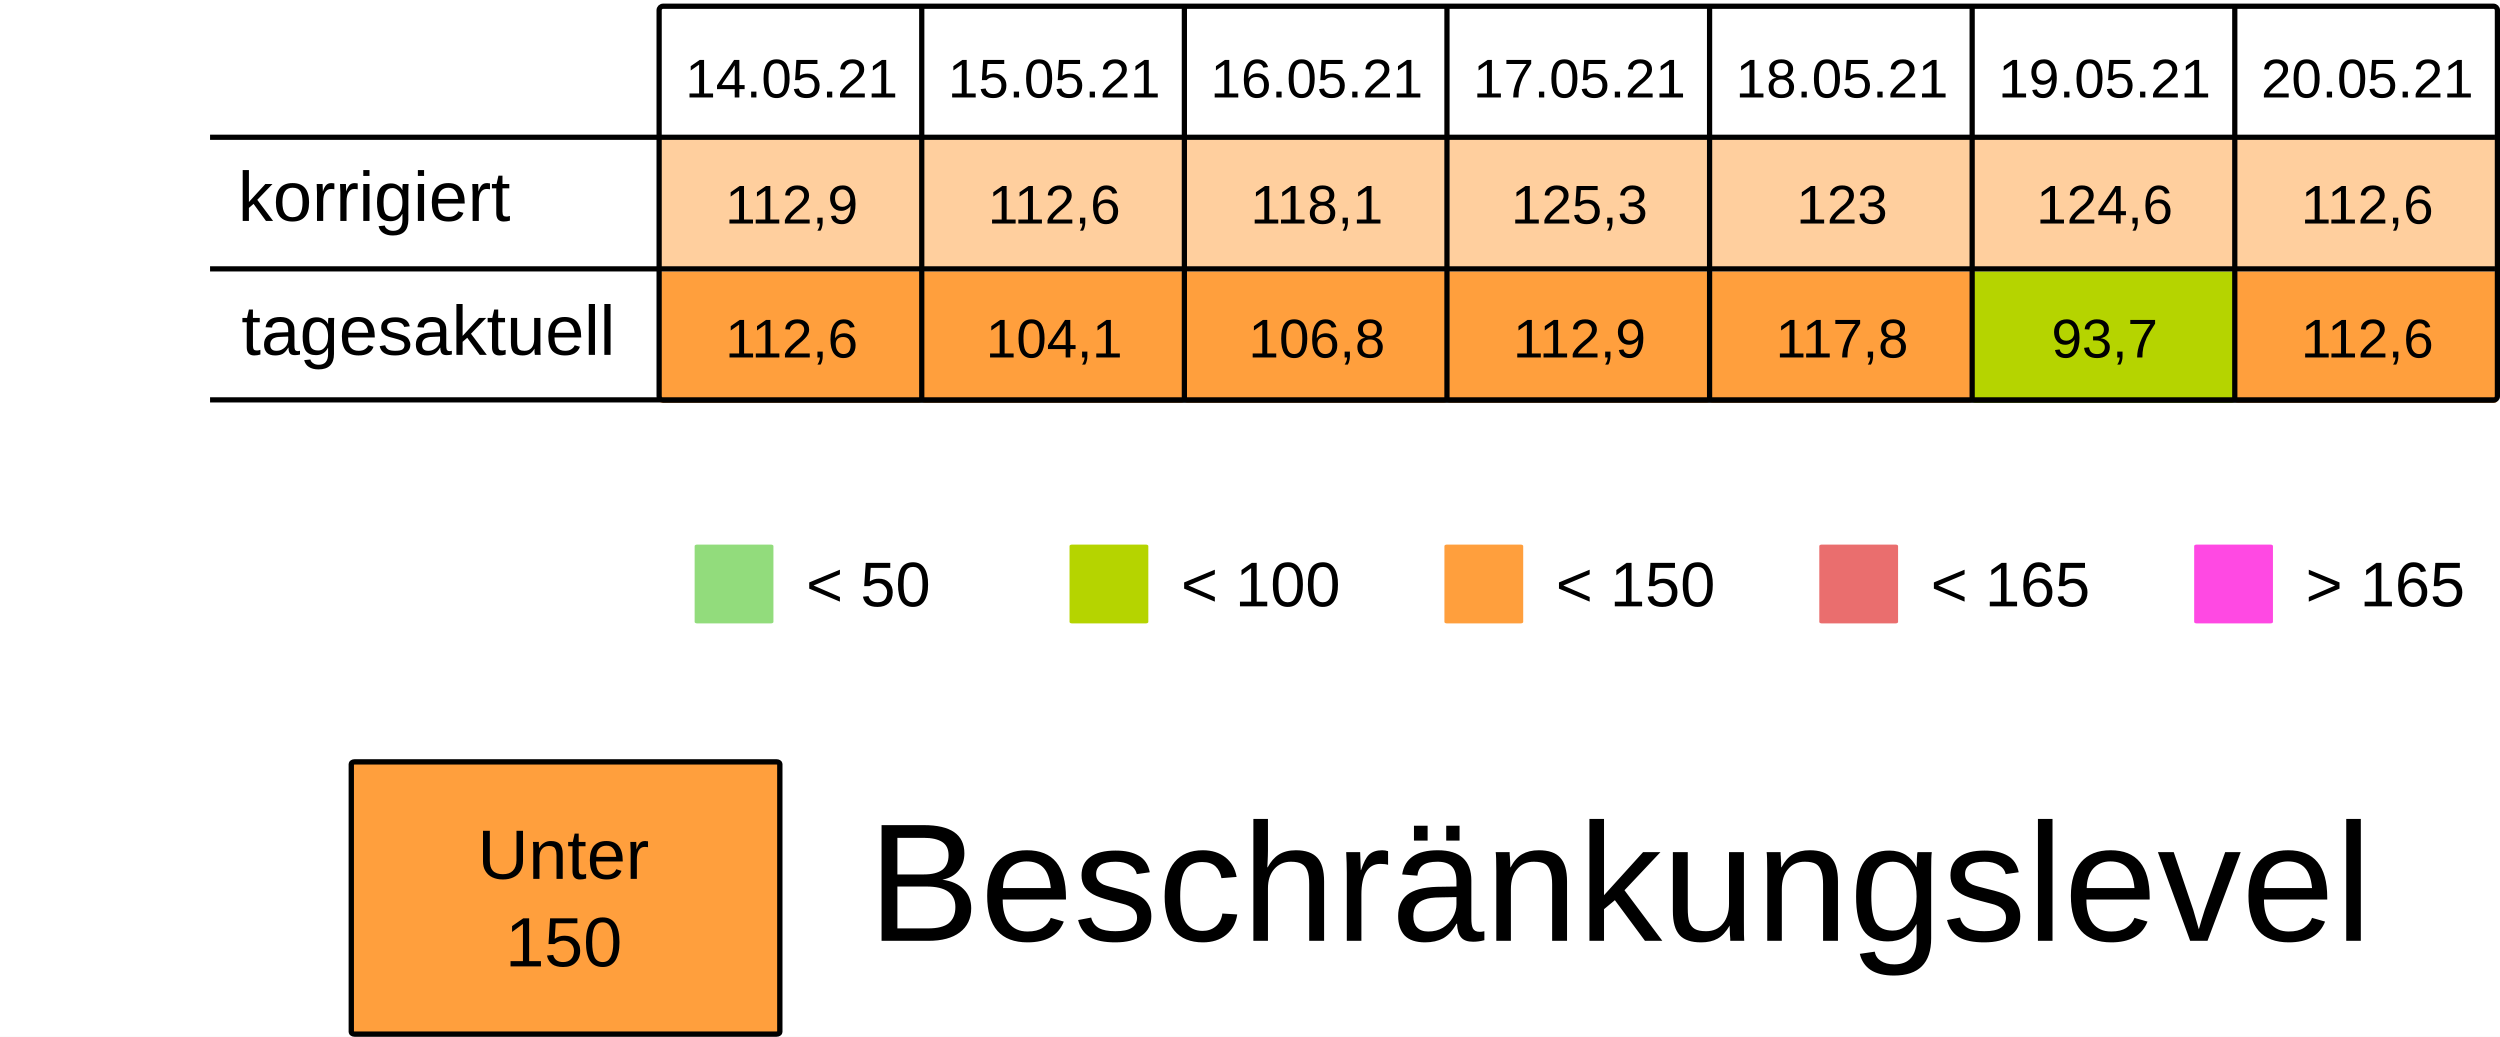
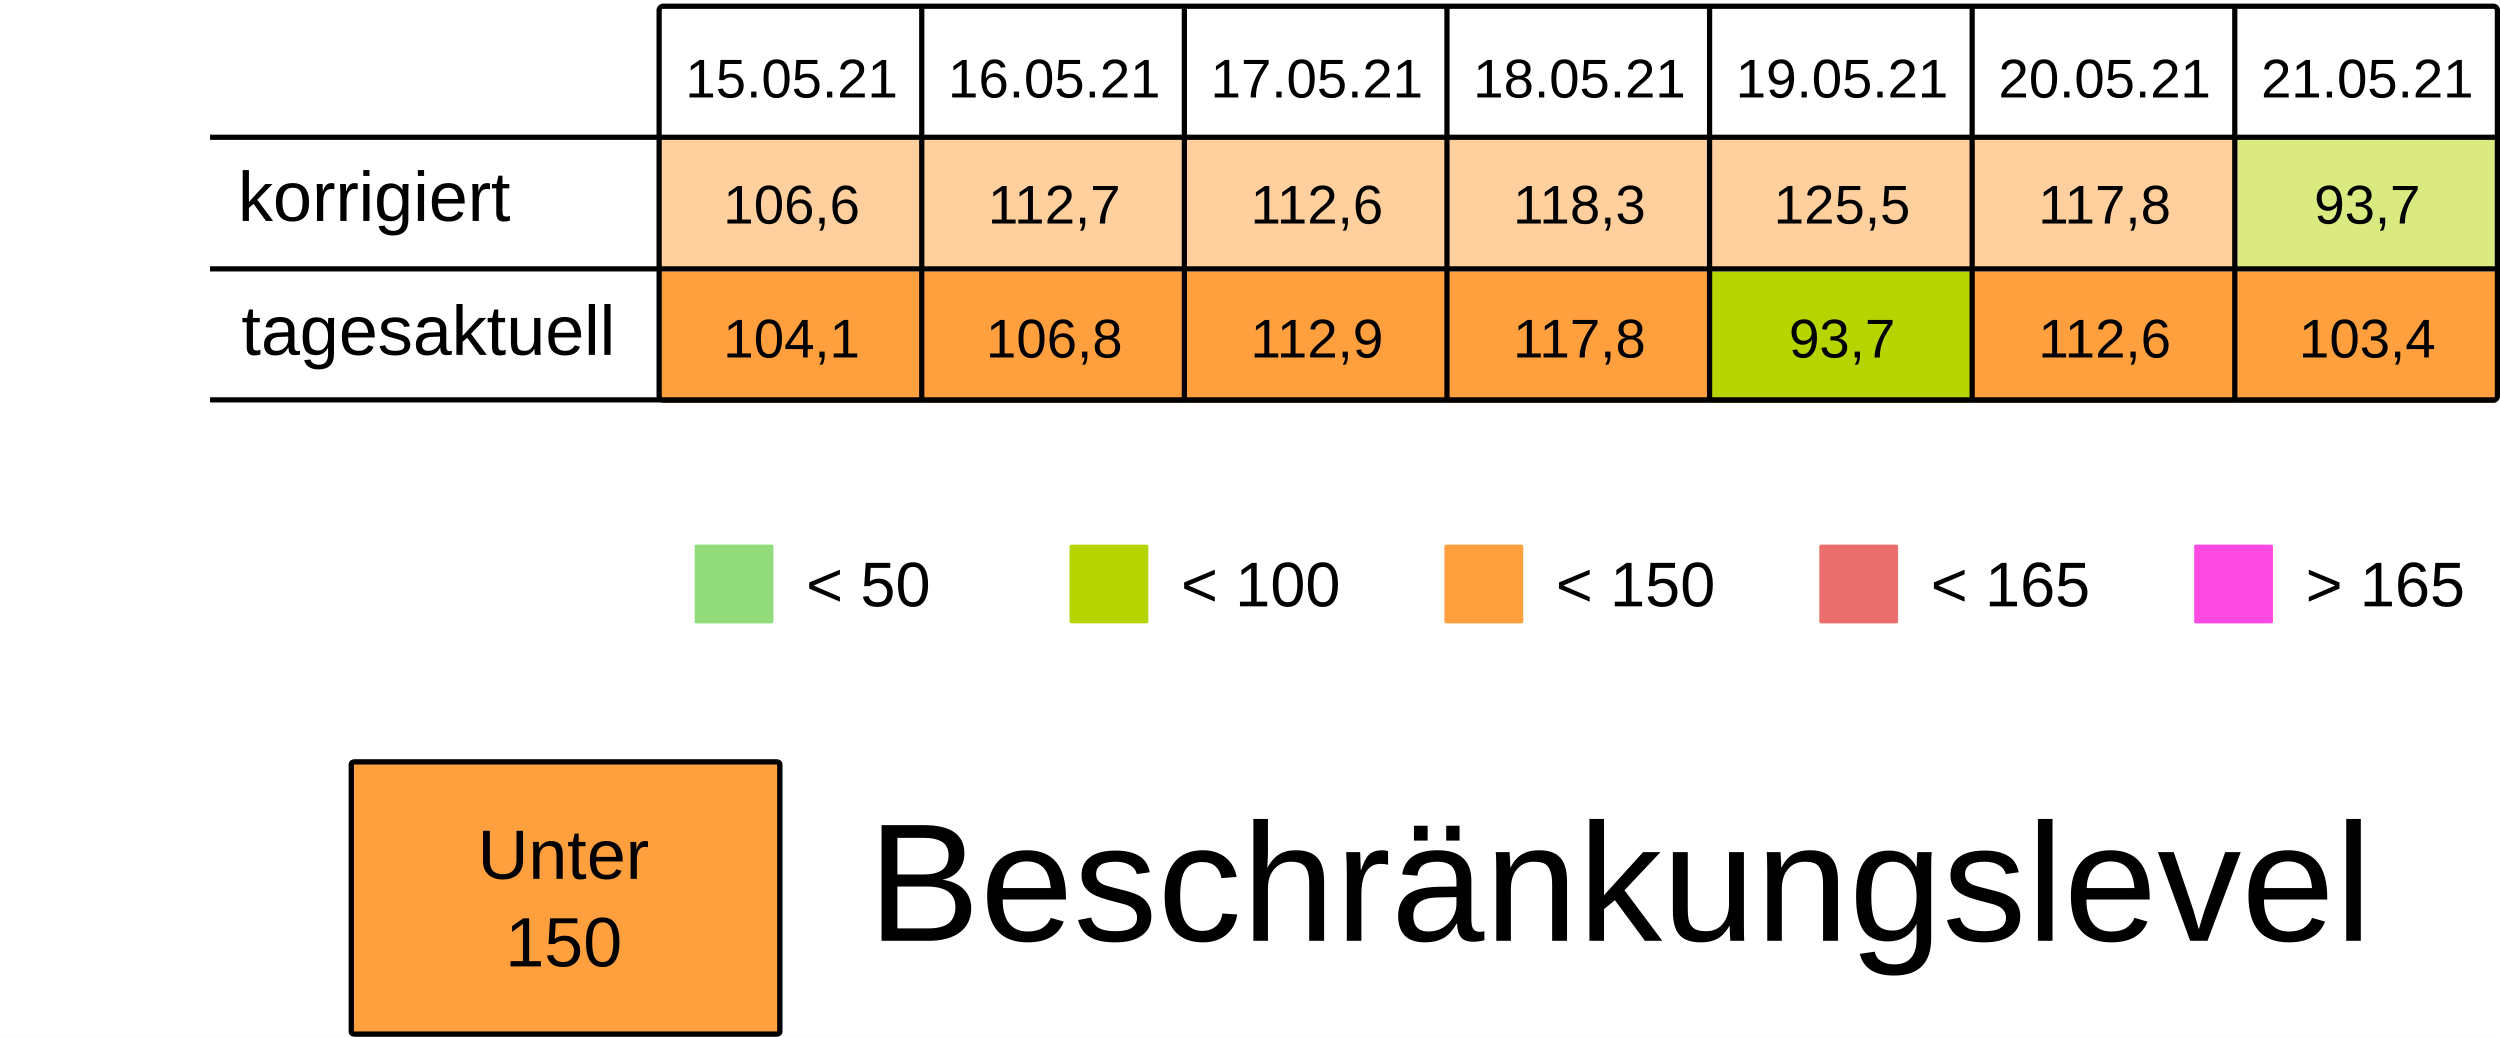
<svg xmlns="http://www.w3.org/2000/svg" viewBox="0 0 125.94 52.229" height="197.399" width="475.994">
  <rect width="100%" height="100%" x="-.001" fill="#fff" />
  <g transform="translate(-13.231 -25.355)">
    <rect ry=".106" rx=".169" y="32.284" x="46.434" height="6.615" width="13.229" fill="#ff9f3d7F" />
    <rect ry=".106" rx=".169" y="32.284" x="59.664" height="6.615" width="13.229" fill="#ff9f3d7F" />
    <rect ry=".106" rx=".169" y="32.284" x="72.893" height="6.615" width="13.229" fill="#ff9f3d7F" />
    <rect ry=".106" rx=".169" y="32.284" x="86.122" height="6.615" width="13.229" fill="#ff9f3d7F" />
    <rect ry=".106" rx=".169" y="32.284" x="99.351" height="6.615" width="13.229" fill="#ff9f3d7F" />
    <rect ry=".106" rx=".169" y="32.284" x="112.58" height="6.615" width="13.229" fill="#ff9f3d7F" />
-     <rect ry=".106" rx=".169" y="32.284" x="125.809" height="6.615" width="13.229" fill="#ff9f3d7F" />
+     <rect ry=".106" rx=".169" y="32.284" x="125.809" height="6.615" width="13.229" fill="#B5D4007F" />
    <text y="30.266" x="53.113" style="line-height:125%;-inkscape-font-specification:Arial;text-align:center" font-weight="400" font-size="2.749" letter-spacing="0" word-spacing="0" font-family="Arial" text-anchor="middle" stroke-width=".064">
-       <tspan style="text-align:center" y="30.266" x="53.113">14.05.21</tspan>
+       <tspan style="text-align:center" y="30.266" x="53.113">15.05.21</tspan>
    </text>
    <text y="30.266" x="66.342" style="line-height:125%;-inkscape-font-specification:Arial;text-align:center" font-weight="400" font-size="2.749" letter-spacing="0" word-spacing="0" font-family="Arial" text-anchor="middle" stroke-width=".064">
-       <tspan style="text-align:center" y="30.266" x="66.342">15.05.21</tspan>
+       <tspan style="text-align:center" y="30.266" x="66.342">16.05.21</tspan>
    </text>
    <text y="30.266" x="79.571" style="line-height:125%;-inkscape-font-specification:Arial;text-align:center" font-weight="400" font-size="2.749" letter-spacing="0" word-spacing="0" font-family="Arial" text-anchor="middle" stroke-width=".064">
-       <tspan style="text-align:center" y="30.266" x="79.571">16.05.21</tspan>
+       <tspan style="text-align:center" y="30.266" x="79.571">17.05.21</tspan>
    </text>
    <text y="30.266" x="92.8" style="line-height:125%;-inkscape-font-specification:Arial;text-align:center" font-weight="400" font-size="2.749" letter-spacing="0" word-spacing="0" font-family="Arial" text-anchor="middle" stroke-width=".064">
-       <tspan style="text-align:center" y="30.266" x="92.8">17.05.21</tspan>
+       <tspan style="text-align:center" y="30.266" x="92.8">18.05.21</tspan>
    </text>
    <text y="30.266" x="106.029" style="line-height:125%;-inkscape-font-specification:Arial;text-align:center" font-weight="400" font-size="2.749" letter-spacing="0" word-spacing="0" font-family="Arial" text-anchor="middle" stroke-width=".064">
-       <tspan style="text-align:center" y="30.266" x="106.029">18.05.21</tspan>
+       <tspan style="text-align:center" y="30.266" x="106.029">19.05.21</tspan>
    </text>
    <text y="30.266" x="119.258" style="line-height:125%;-inkscape-font-specification:Arial;text-align:center" font-weight="400" font-size="2.749" letter-spacing="0" word-spacing="0" font-family="Arial" text-anchor="middle" stroke-width=".064">
-       <tspan style="text-align:center" y="30.266" x="119.258">19.05.21</tspan>
+       <tspan style="text-align:center" y="30.266" x="119.258">20.05.21</tspan>
    </text>
    <text y="30.266" x="132.488" style="line-height:125%;-inkscape-font-specification:Arial;text-align:center" font-weight="400" font-size="2.749" letter-spacing="0" word-spacing="0" font-family="Arial" text-anchor="middle" stroke-width=".064">
-       <tspan style="text-align:center" y="30.266" x="132.488">20.05.21</tspan>
+       <tspan style="text-align:center" y="30.266" x="132.488">21.05.21</tspan>
    </text>
    <text y="36.616" x="53.113" style="line-height:125%;-inkscape-font-specification:Arial;text-align:center" font-weight="400" font-size="2.749" letter-spacing="0" word-spacing="0" font-family="Arial" text-anchor="middle" stroke-width=".064">
-       <tspan style="text-align:center" y="36.616" x="53.113">112,9</tspan>
+       <tspan style="text-align:center" y="36.616" x="53.113">106,6</tspan>
    </text>
    <text y="36.616" x="66.342" style="line-height:125%;-inkscape-font-specification:Arial;text-align:center" font-weight="400" font-size="2.749" letter-spacing="0" word-spacing="0" font-family="Arial" text-anchor="middle" stroke-width=".064">
-       <tspan style="text-align:center" y="36.616" x="66.342">112,6</tspan>
+       <tspan style="text-align:center" y="36.616" x="66.342">112,7</tspan>
    </text>
    <text y="36.616" x="79.571" style="line-height:125%;-inkscape-font-specification:Arial;text-align:center" font-weight="400" font-size="2.749" letter-spacing="0" word-spacing="0" font-family="Arial" text-anchor="middle" stroke-width=".064">
-       <tspan style="text-align:center" y="36.616" x="79.571">118,1</tspan>
+       <tspan style="text-align:center" y="36.616" x="79.571">112,6</tspan>
    </text>
    <text y="36.616" x="92.8" style="line-height:125%;-inkscape-font-specification:Arial;text-align:center" font-weight="400" font-size="2.749" letter-spacing="0" word-spacing="0" font-family="Arial" text-anchor="middle" stroke-width=".064">
-       <tspan style="text-align:center" y="36.616" x="92.8">125,3</tspan>
+       <tspan style="text-align:center" y="36.616" x="92.8">118,3</tspan>
    </text>
    <text y="36.616" x="106.029" style="line-height:125%;-inkscape-font-specification:Arial;text-align:center" font-weight="400" font-size="2.749" letter-spacing="0" word-spacing="0" font-family="Arial" text-anchor="middle" stroke-width=".064">
-       <tspan style="text-align:center" y="36.616" x="106.029">123</tspan>
+       <tspan style="text-align:center" y="36.616" x="106.029">125,5</tspan>
    </text>
    <text y="36.616" x="119.258" style="line-height:125%;-inkscape-font-specification:Arial;text-align:center" font-weight="400" font-size="2.749" letter-spacing="0" word-spacing="0" font-family="Arial" text-anchor="middle" stroke-width=".064">
-       <tspan style="text-align:center" y="36.616" x="119.258">124,6</tspan>
+       <tspan style="text-align:center" y="36.616" x="119.258">117,8</tspan>
    </text>
    <text y="36.616" x="132.488" style="line-height:125%;-inkscape-font-specification:Arial;text-align:center" font-weight="400" font-size="2.749" letter-spacing="0" word-spacing="0" font-family="Arial" text-anchor="middle" stroke-width=".064">
-       <tspan style="text-align:center" y="36.616" x="132.488">112,6</tspan>
+       <tspan style="text-align:center" y="36.616" x="132.488">93,7</tspan>
    </text>
    <rect ry=".071" rx=".12" y="52.79" x="48.224" height="3.969" width="3.969" fill="#92dc7c" />
    <text y="55.896" x="53.84" style="line-height:125%;-inkscape-font-specification:Arial" font-weight="400" font-size="3.175" letter-spacing="0" word-spacing="0" font-family="Arial" stroke-width=".265">
      <tspan y="55.896" x="53.84">&lt; 50</tspan>
    </text>
    <rect ry=".071" rx=".12" y="52.79" x="67.11" height="3.969" width="3.969" fill="#B5D400" />
    <text y="55.896" x="72.726" style="line-height:125%;-inkscape-font-specification:Arial" font-weight="400" font-size="3.175" letter-spacing="0" word-spacing="0" font-family="Arial" stroke-width=".265">
      <tspan y="55.896" x="72.726">&lt; 100</tspan>
    </text>
    <rect ry=".071" rx=".12" y="52.79" x="104.88" height="3.969" width="3.969" fill="#ea6e6e" />
    <text y="55.896" x="110.496" style="line-height:125%;-inkscape-font-specification:Arial" font-weight="400" font-size="3.175" letter-spacing="0" word-spacing="0" font-family="Arial" stroke-width=".265">
      <tspan y="55.896" x="110.496">&lt; 165</tspan>
    </text>
    <rect ry=".071" rx=".12" y="52.79" x="123.765" height="3.969" width="3.969" fill="#FF49E3" />
    <text y="55.896" x="129.381" style="line-height:125%;-inkscape-font-specification:Arial" font-weight="400" font-size="3.175" letter-spacing="0" word-spacing="0" font-family="Arial" stroke-width=".265">
      <tspan y="55.896" x="129.381">&gt; 165</tspan>
    </text>
    <rect ry=".071" rx=".12" y="52.79" x="85.995" height="3.969" width="3.969" fill="#ff9f3d" />
    <text y="55.896" x="91.61" style="line-height:125%;-inkscape-font-specification:Arial" font-weight="400" font-size="3.175" letter-spacing="0" word-spacing="0" font-family="Arial" stroke-width=".265">
      <tspan y="55.896" x="91.61">&lt; 150</tspan>
    </text>
    <rect ry=".106" rx=".169" y="39.031" x="46.435" height="6.615" width="13.229" fill="#ff9f3d" />
    <rect ry=".106" rx=".169" y="39.031" x="59.665" height="6.615" width="13.229" fill="#ff9f3d" />
    <rect ry=".106" rx=".169" y="39.031" x="72.894" height="6.615" width="13.229" fill="#ff9f3d" />
    <rect ry=".106" rx=".169" y="39.031" x="86.123" height="6.615" width="13.229" fill="#ff9f3d" />
-     <rect ry=".106" rx=".169" y="39.031" x="99.352" height="6.615" width="13.229" fill="#ff9f3d" />
-     <rect ry=".106" rx=".169" y="39.031" x="112.581" height="6.615" width="13.229" fill="#B5D400" />
+     <rect ry=".106" rx=".169" y="39.031" x="99.352" height="6.615" width="13.229" fill="#B5D400" />
+     <rect ry=".106" rx=".169" y="39.031" x="112.581" height="6.615" width="13.229" fill="#ff9f3d" />
    <rect ry=".106" rx=".169" y="39.031" x="125.81" height="6.615" width="13.229" fill="#ff9f3d" />
    <text y="43.363" x="53.114" style="line-height:125%;-inkscape-font-specification:Arial;text-align:center" font-weight="400" font-size="2.749" letter-spacing="0" word-spacing="0" font-family="Arial" text-anchor="middle" stroke-width=".064">
-       <tspan style="text-align:center" y="43.363" x="53.114">112,6</tspan>
+       <tspan style="text-align:center" y="43.363" x="53.114">104,1</tspan>
    </text>
    <text y="43.363" x="66.343" style="line-height:125%;-inkscape-font-specification:Arial;text-align:center" font-weight="400" font-size="2.749" letter-spacing="0" word-spacing="0" font-family="Arial" text-anchor="middle" stroke-width=".064">
-       <tspan style="text-align:center" y="43.363" x="66.343">104,1</tspan>
+       <tspan style="text-align:center" y="43.363" x="66.343">106,8</tspan>
    </text>
    <text y="43.363" x="79.572" style="line-height:125%;-inkscape-font-specification:Arial;text-align:center" font-weight="400" font-size="2.749" letter-spacing="0" word-spacing="0" font-family="Arial" text-anchor="middle" stroke-width=".064">
-       <tspan style="text-align:center" y="43.363" x="79.572">106,8</tspan>
+       <tspan style="text-align:center" y="43.363" x="79.572">112,9</tspan>
    </text>
    <text y="43.363" x="92.801" style="line-height:125%;-inkscape-font-specification:Arial;text-align:center" font-weight="400" font-size="2.749" letter-spacing="0" word-spacing="0" font-family="Arial" text-anchor="middle" stroke-width=".064">
-       <tspan style="text-align:center" y="43.363" x="92.801">112,9</tspan>
+       <tspan style="text-align:center" y="43.363" x="92.801">117,8</tspan>
    </text>
    <text y="43.363" x="106.03" style="line-height:125%;-inkscape-font-specification:Arial;text-align:center" font-weight="400" font-size="2.749" letter-spacing="0" word-spacing="0" font-family="Arial" text-anchor="middle" stroke-width=".064">
-       <tspan style="text-align:center" y="43.363" x="106.03">117,8</tspan>
+       <tspan style="text-align:center" y="43.363" x="106.03">93,7</tspan>
    </text>
    <text y="43.363" x="119.259" style="line-height:125%;-inkscape-font-specification:Arial;text-align:center" font-weight="400" font-size="2.749" letter-spacing="0" word-spacing="0" font-family="Arial" text-anchor="middle" stroke-width=".064">
-       <tspan style="text-align:center" y="43.363" x="119.259">93,7</tspan>
+       <tspan style="text-align:center" y="43.363" x="119.259">112,6</tspan>
    </text>
    <text y="43.363" x="132.489" style="line-height:125%;-inkscape-font-specification:Arial;text-align:center" font-weight="400" font-size="2.749" letter-spacing="0" word-spacing="0" font-family="Arial" text-anchor="middle" stroke-width=".064">
-       <tspan style="text-align:center" y="43.363" x="132.489">112,6</tspan>
+       <tspan style="text-align:center" y="43.363" x="132.489">103,4</tspan>
    </text>
    <text style="line-height:125%;-inkscape-font-specification:Arial" x="25.224" y="36.483" font-weight="400" font-size="3.528" font-family="Arial" letter-spacing="0" word-spacing="0" stroke-width=".265">
      <tspan x="25.224" y="36.483">korrigiert</tspan>
    </text>
    <text style="line-height:125%;-inkscape-font-specification:Arial" x="25.396" y="43.23" font-weight="400" font-size="3.528" font-family="Arial" letter-spacing="0" word-spacing="0" stroke-width=".265">
      <tspan x="25.396" y="43.23">tagesaktuell</tspan>
    </text>
    <path d="M59.665 25.802v19.844zm13.23 0v19.844zm13.228 0v19.844zm13.23 0v19.844zm13.228 0v19.844zm13.23 0v19.844zM23.812 32.27h115.096zm0 6.629h115.096zm0 6.6h115.096zm22.823-19.83h92.206c.11 0 .2.09.2.2v19.445a.2.2 0 01-.2.2H46.635a.2.2 0 01-.2-.2V25.869c0-.11.089-.2.2-.2z" fill="none" stroke="#000" stroke-width=".264" />
    <rect ry=".108" rx=".169" y="63.735" x="30.927" height="13.715" width="21.588" fill="#ff9f3d" stroke-miterlimit="0" stroke="#000" stroke-width=".269" />
    <text y="69.629" x="41.626" style="line-height:125%;-inkscape-font-specification:Arial;text-align:center" font-weight="400" font-size="3.528" letter-spacing="0" word-spacing="0" font-family="Arial" text-anchor="middle" stroke-width=".265">
      <tspan style="text-align:center" y="69.629" x="42.1">Unter</tspan>
      <tspan style="text-align:center" y="74.038" x="41.626">150</tspan>
    </text>
    <text style="line-height:125%;-inkscape-font-specification:Arial" x="56.955" y="72.75" font-weight="400" font-size="8.467" font-family="Arial" letter-spacing="0" word-spacing="0" stroke-width=".265">
      <tspan x="56.955" y="72.75">Beschränkungslevel</tspan>
    </text>
  </g>
</svg>
